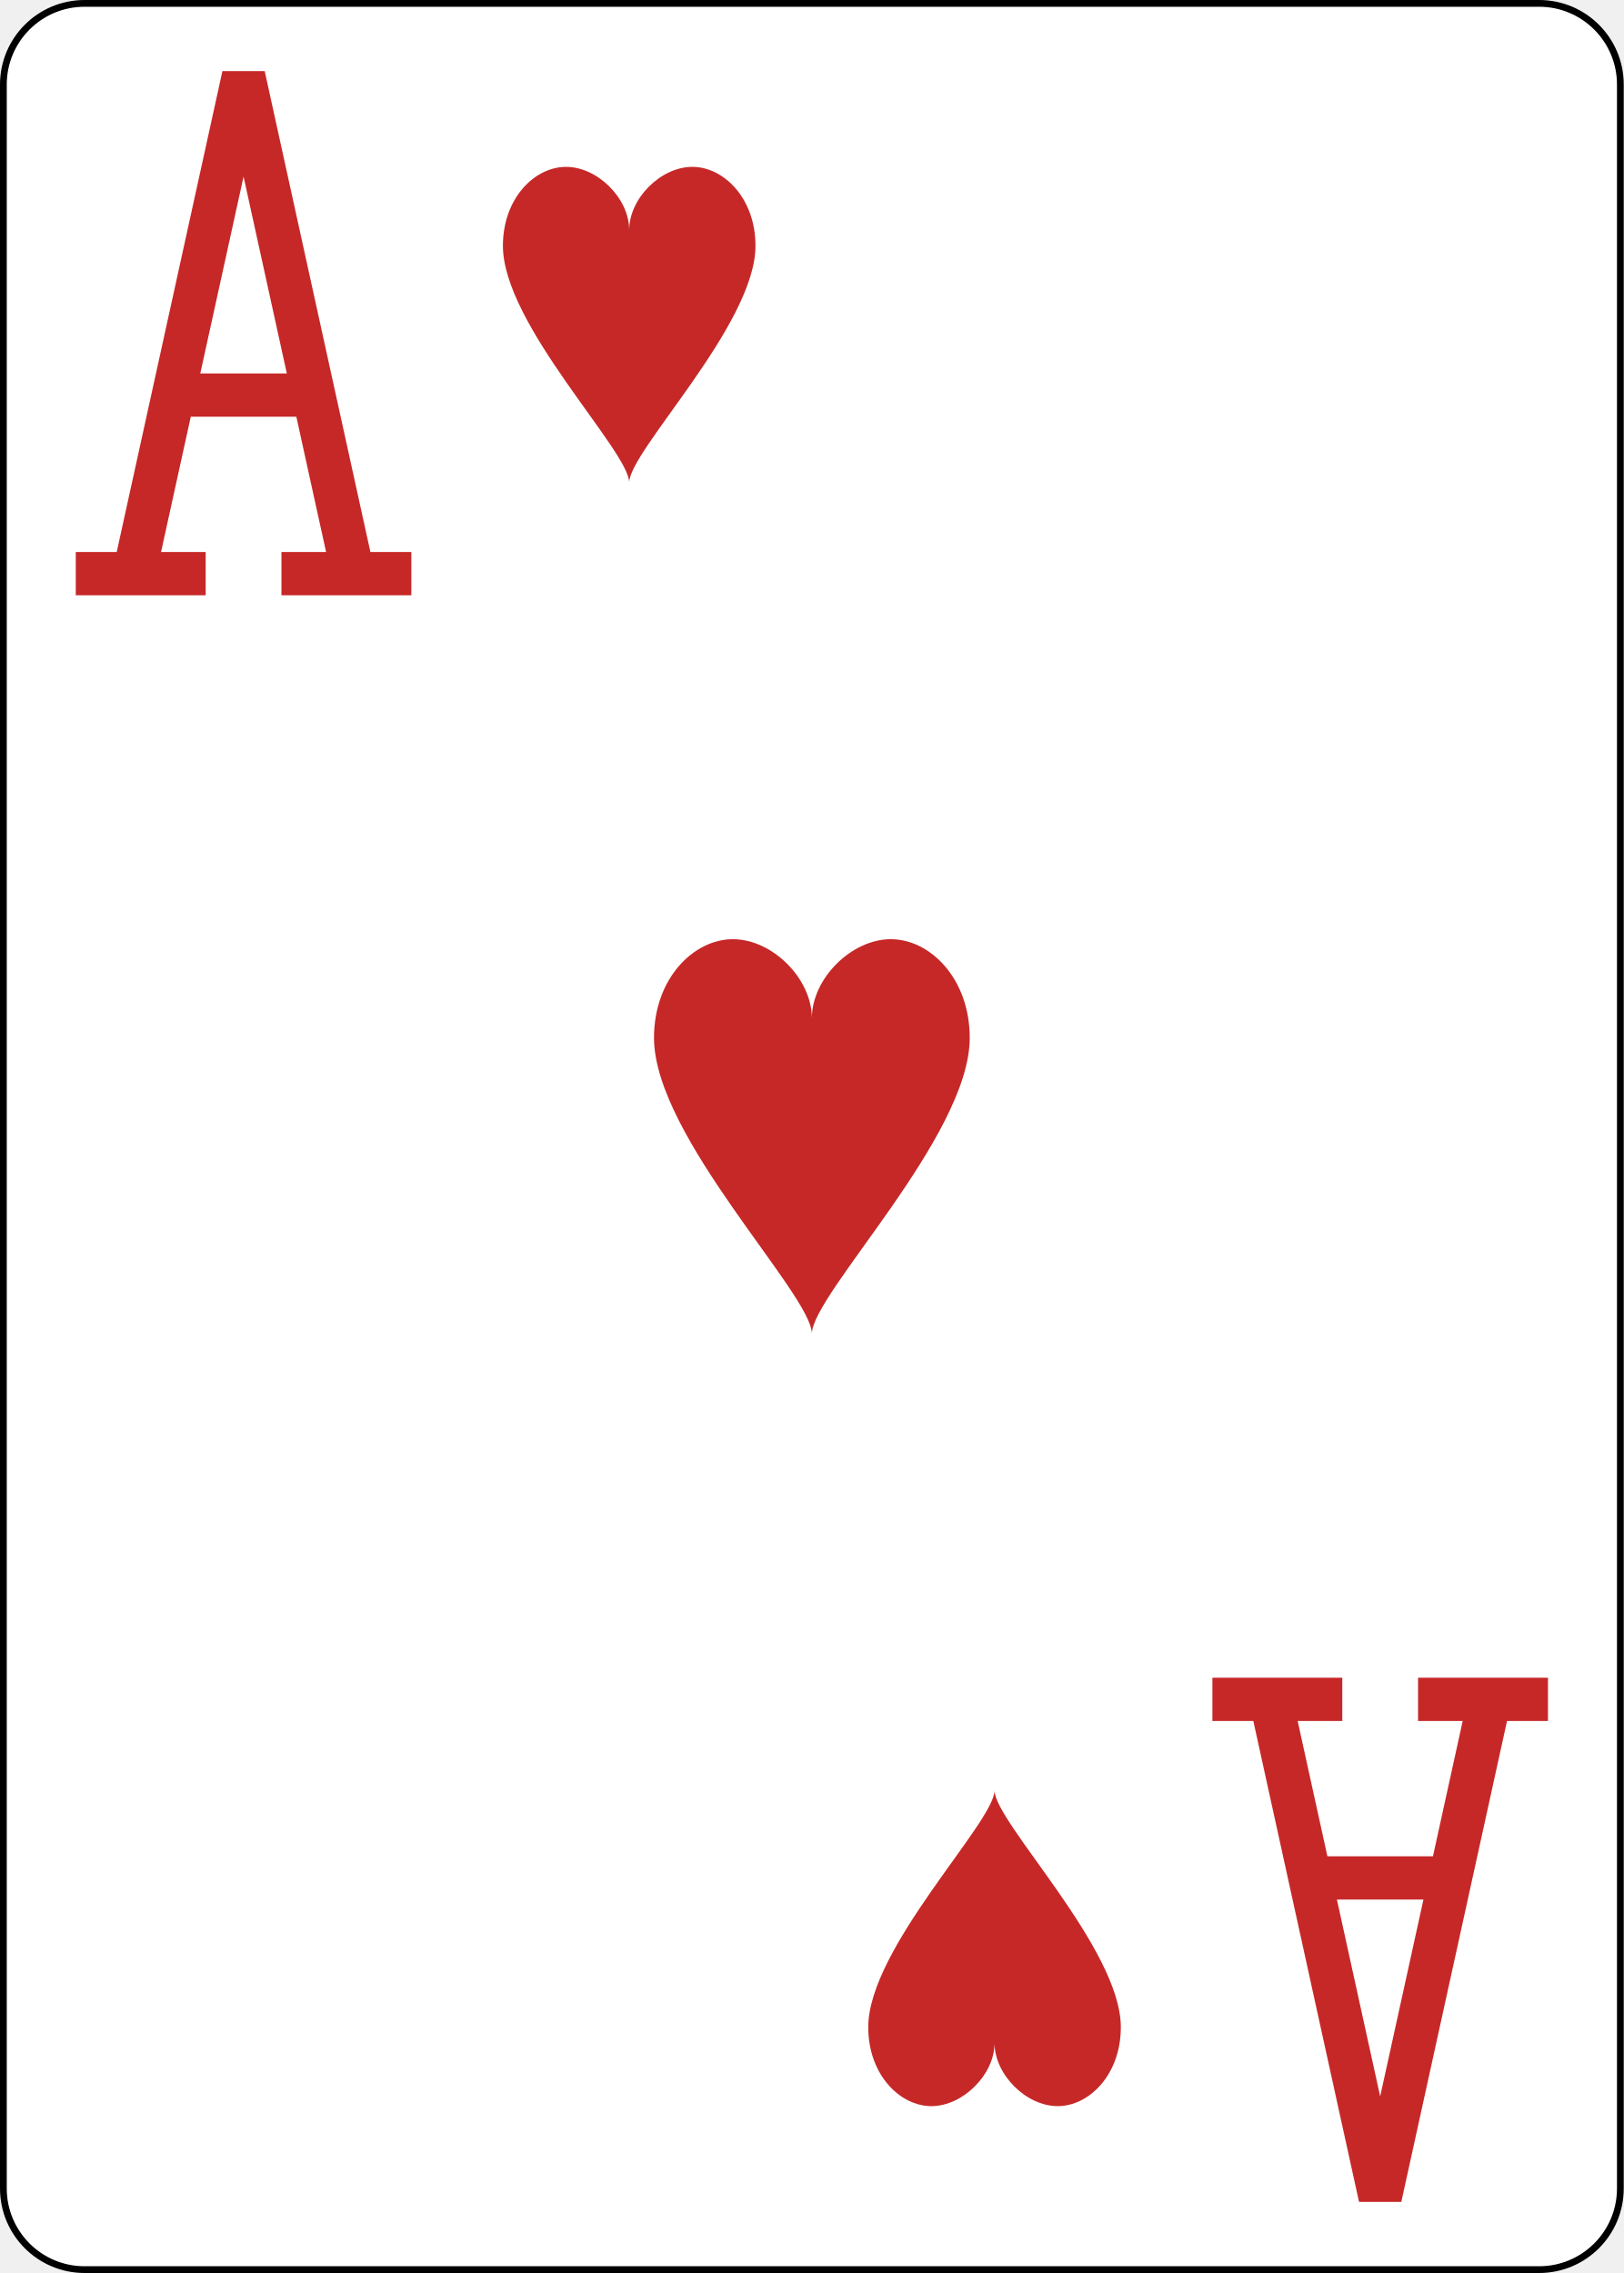
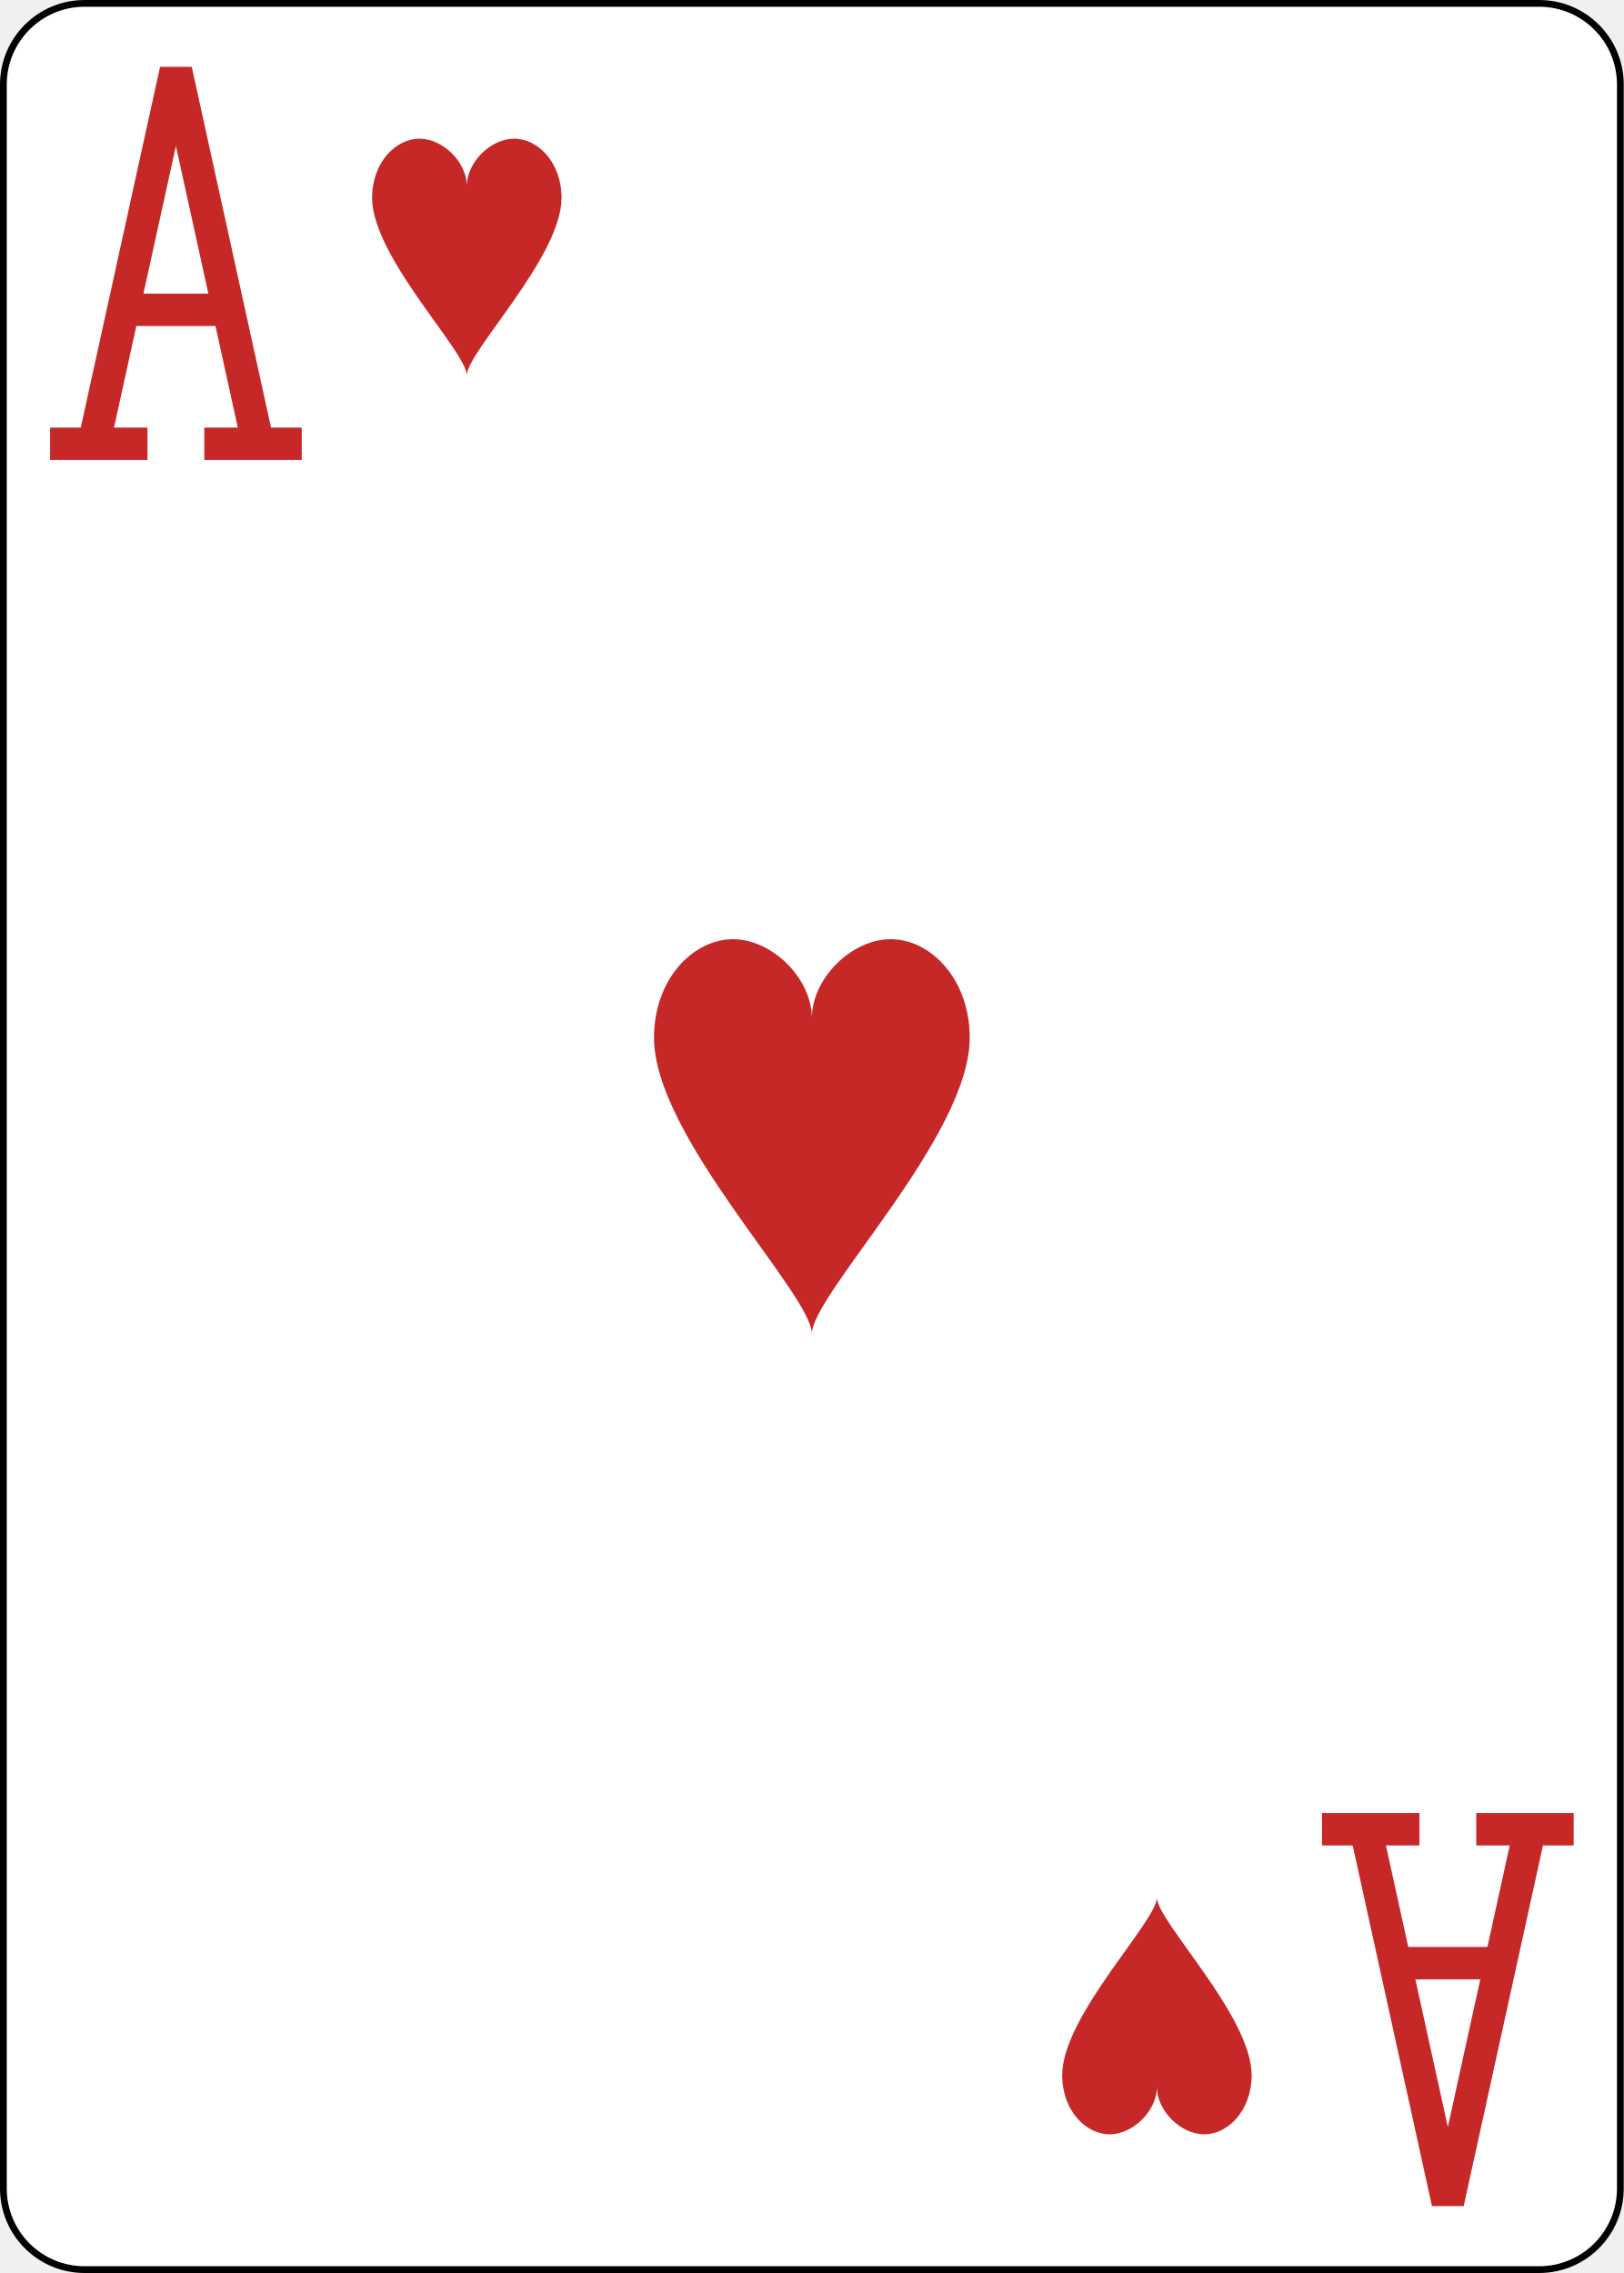
<svg xmlns="http://www.w3.org/2000/svg" xmlns:xlink="http://www.w3.org/1999/xlink" width="240" height="336" class="card" preserveAspectRatio="none" viewBox="-120 -168 240 336">
  <symbol id="b" preserveAspectRatio="xMinYMid" viewBox="-500 -500 1000 1000">
    <path fill="none" stroke="#c62828" stroke-linecap="square" stroke-miterlimit="1.5" stroke-width="80" d="M-270 460h160m-90-10L0-460l200 910m-90 10h160m-390-330h240" />
  </symbol>
  <symbol id="a" preserveAspectRatio="xMinYMid" viewBox="-600 -600 1200 1200">
    <path fill="#c62828" d="M0-300c0-100 100-200 200-200s200 100 200 250C400 0 0 400 0 500 0 400-400 0-400-250c0-150 100-250 200-250S0-400 0-300" />
  </symbol>
  <rect width="239" height="335" x="-119.5" y="-167.5" fill="#fff" stroke="#000" rx="12" ry="12" />
-   <use xlink:href="#b" height="80" x="-124" y="-160" />
-   <use xlink:href="#a" height="56" x="-55" y="-148" />
+   <use xlink:href="#b" height="60" x="-124" y="-160" />
+   <use xlink:href="#a" height="42" x="-72" y="-151" />
  <use xlink:href="#a" height="70" x="-35" y="-35" />
  <g transform="rotate(180)">
-     <use xlink:href="#b" height="80" x="-124" y="-160" />
-     <use xlink:href="#a" height="56" x="-55" y="-148" />
+     <use xlink:href="#b" height="60" x="-124" y="-160" />
+     <use xlink:href="#a" height="42" x="-72" y="-151" />
  </g>
</svg>
